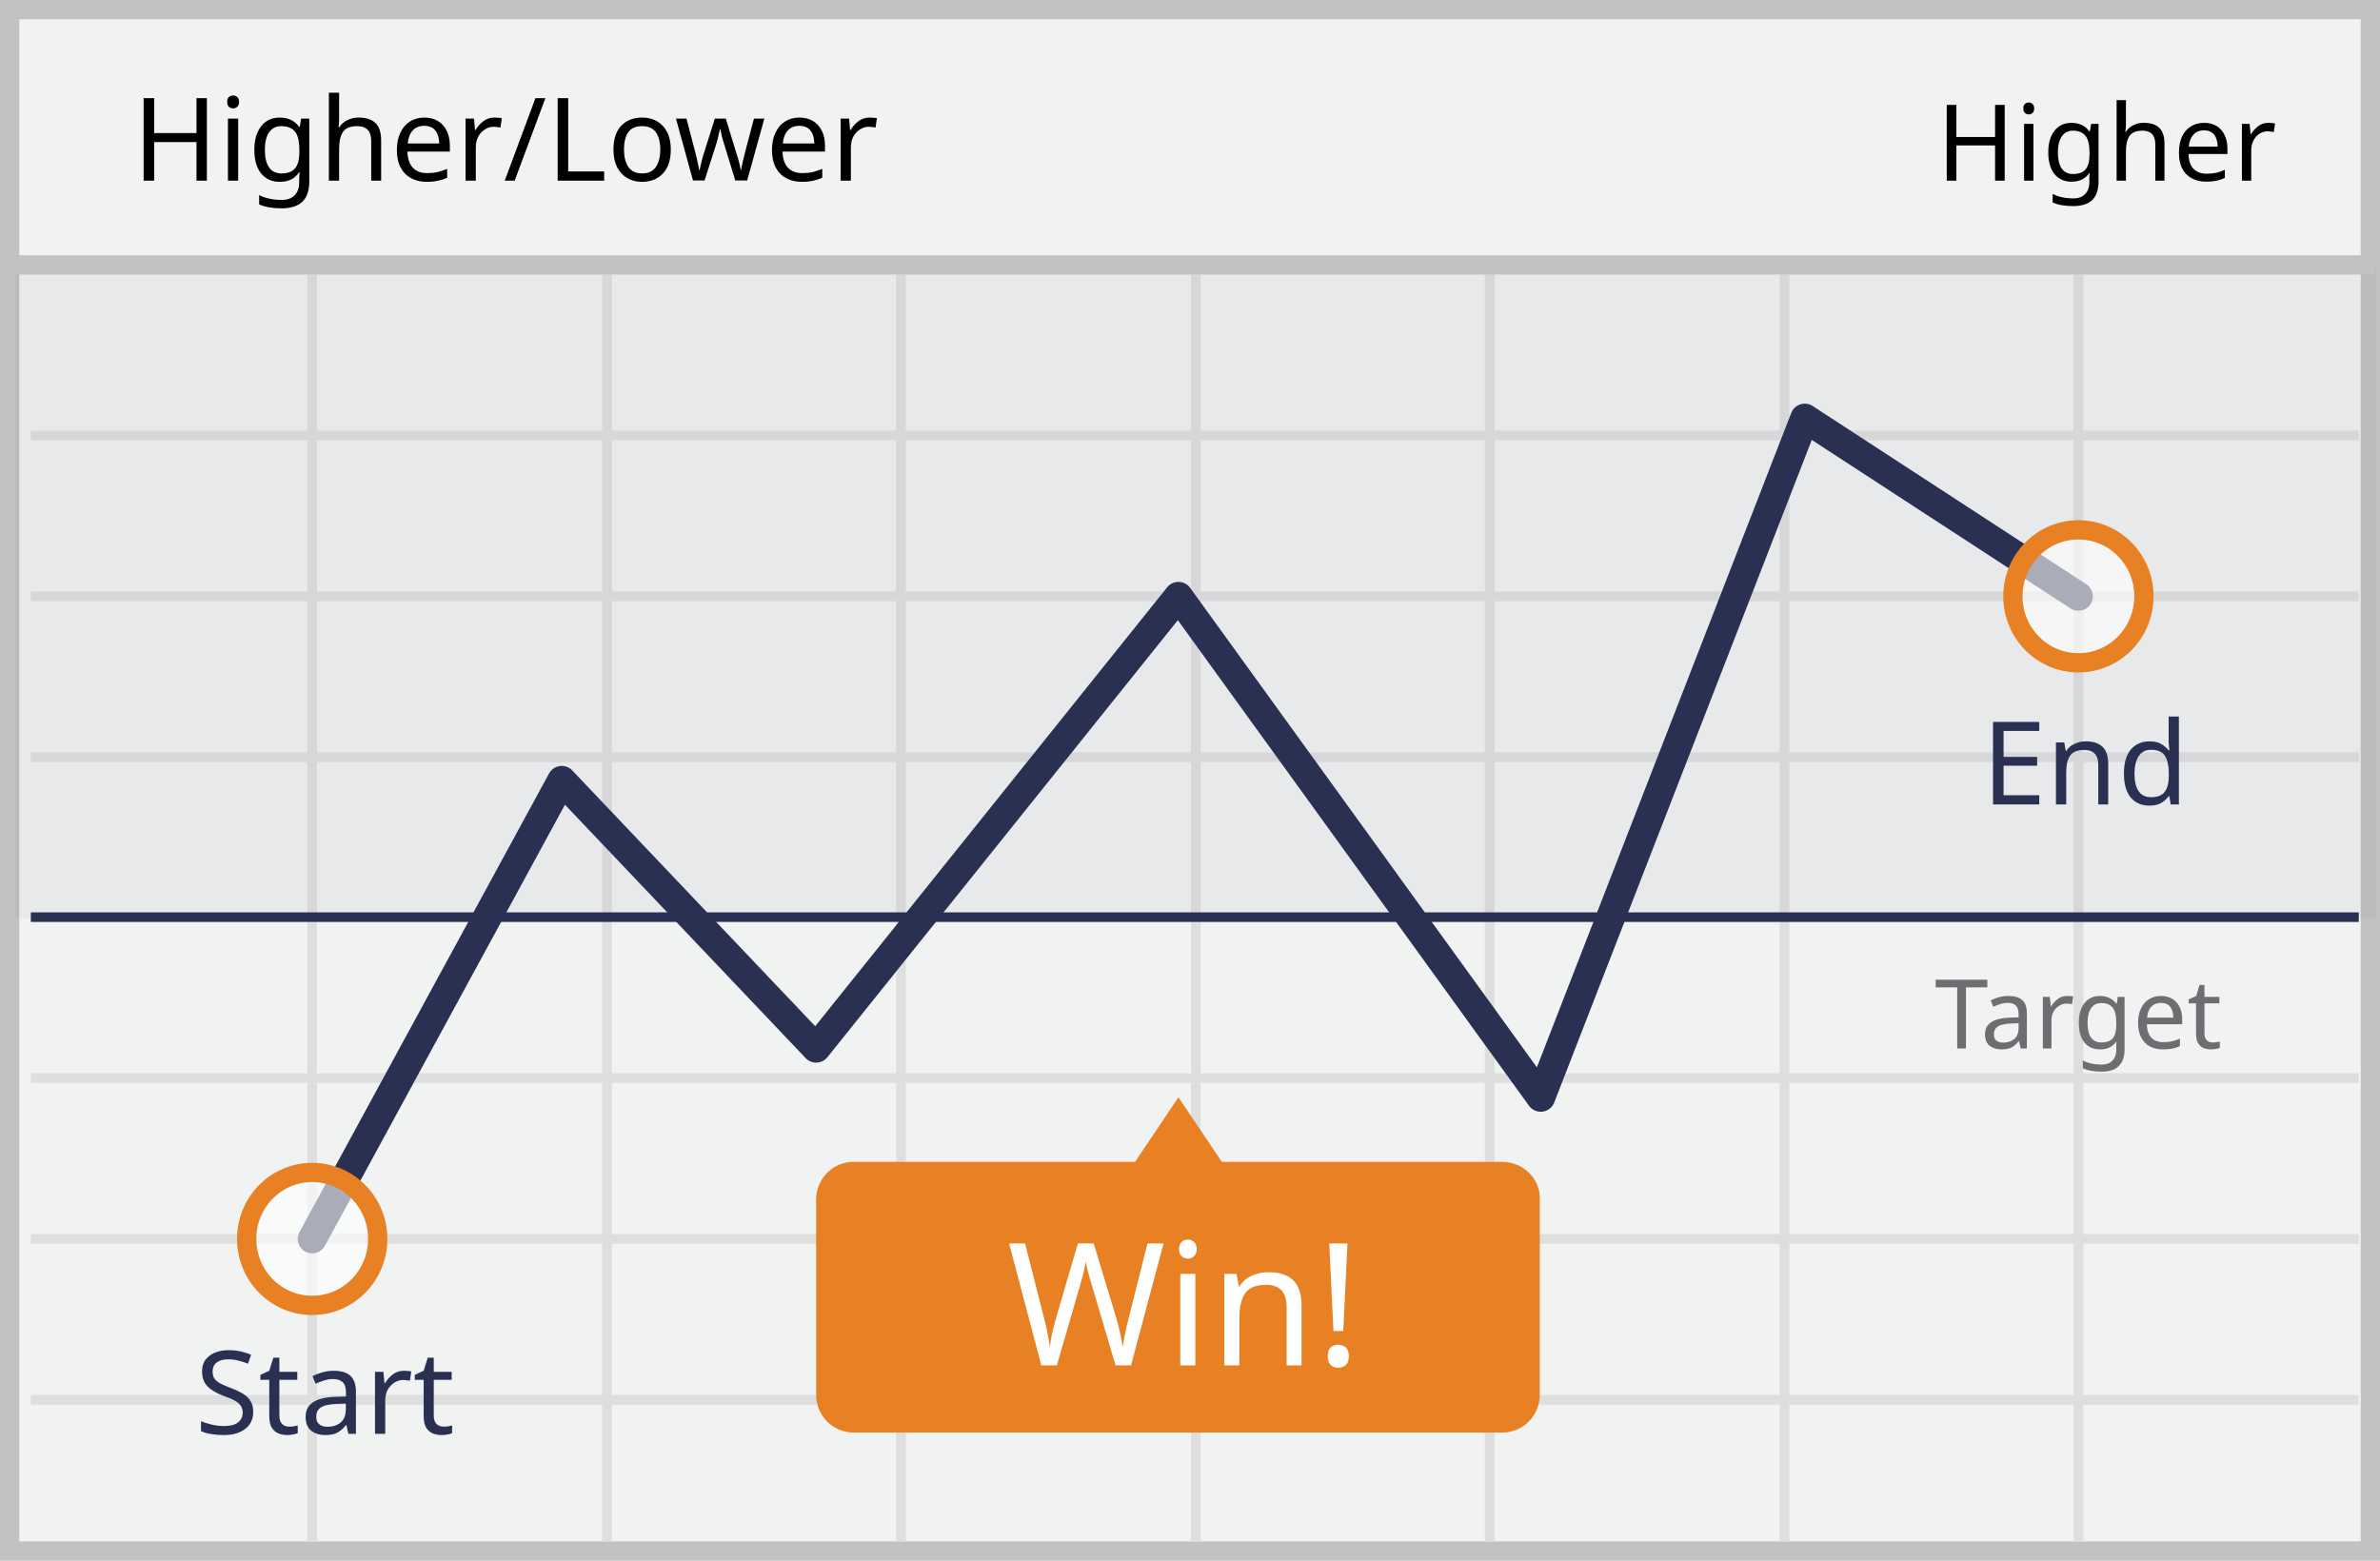
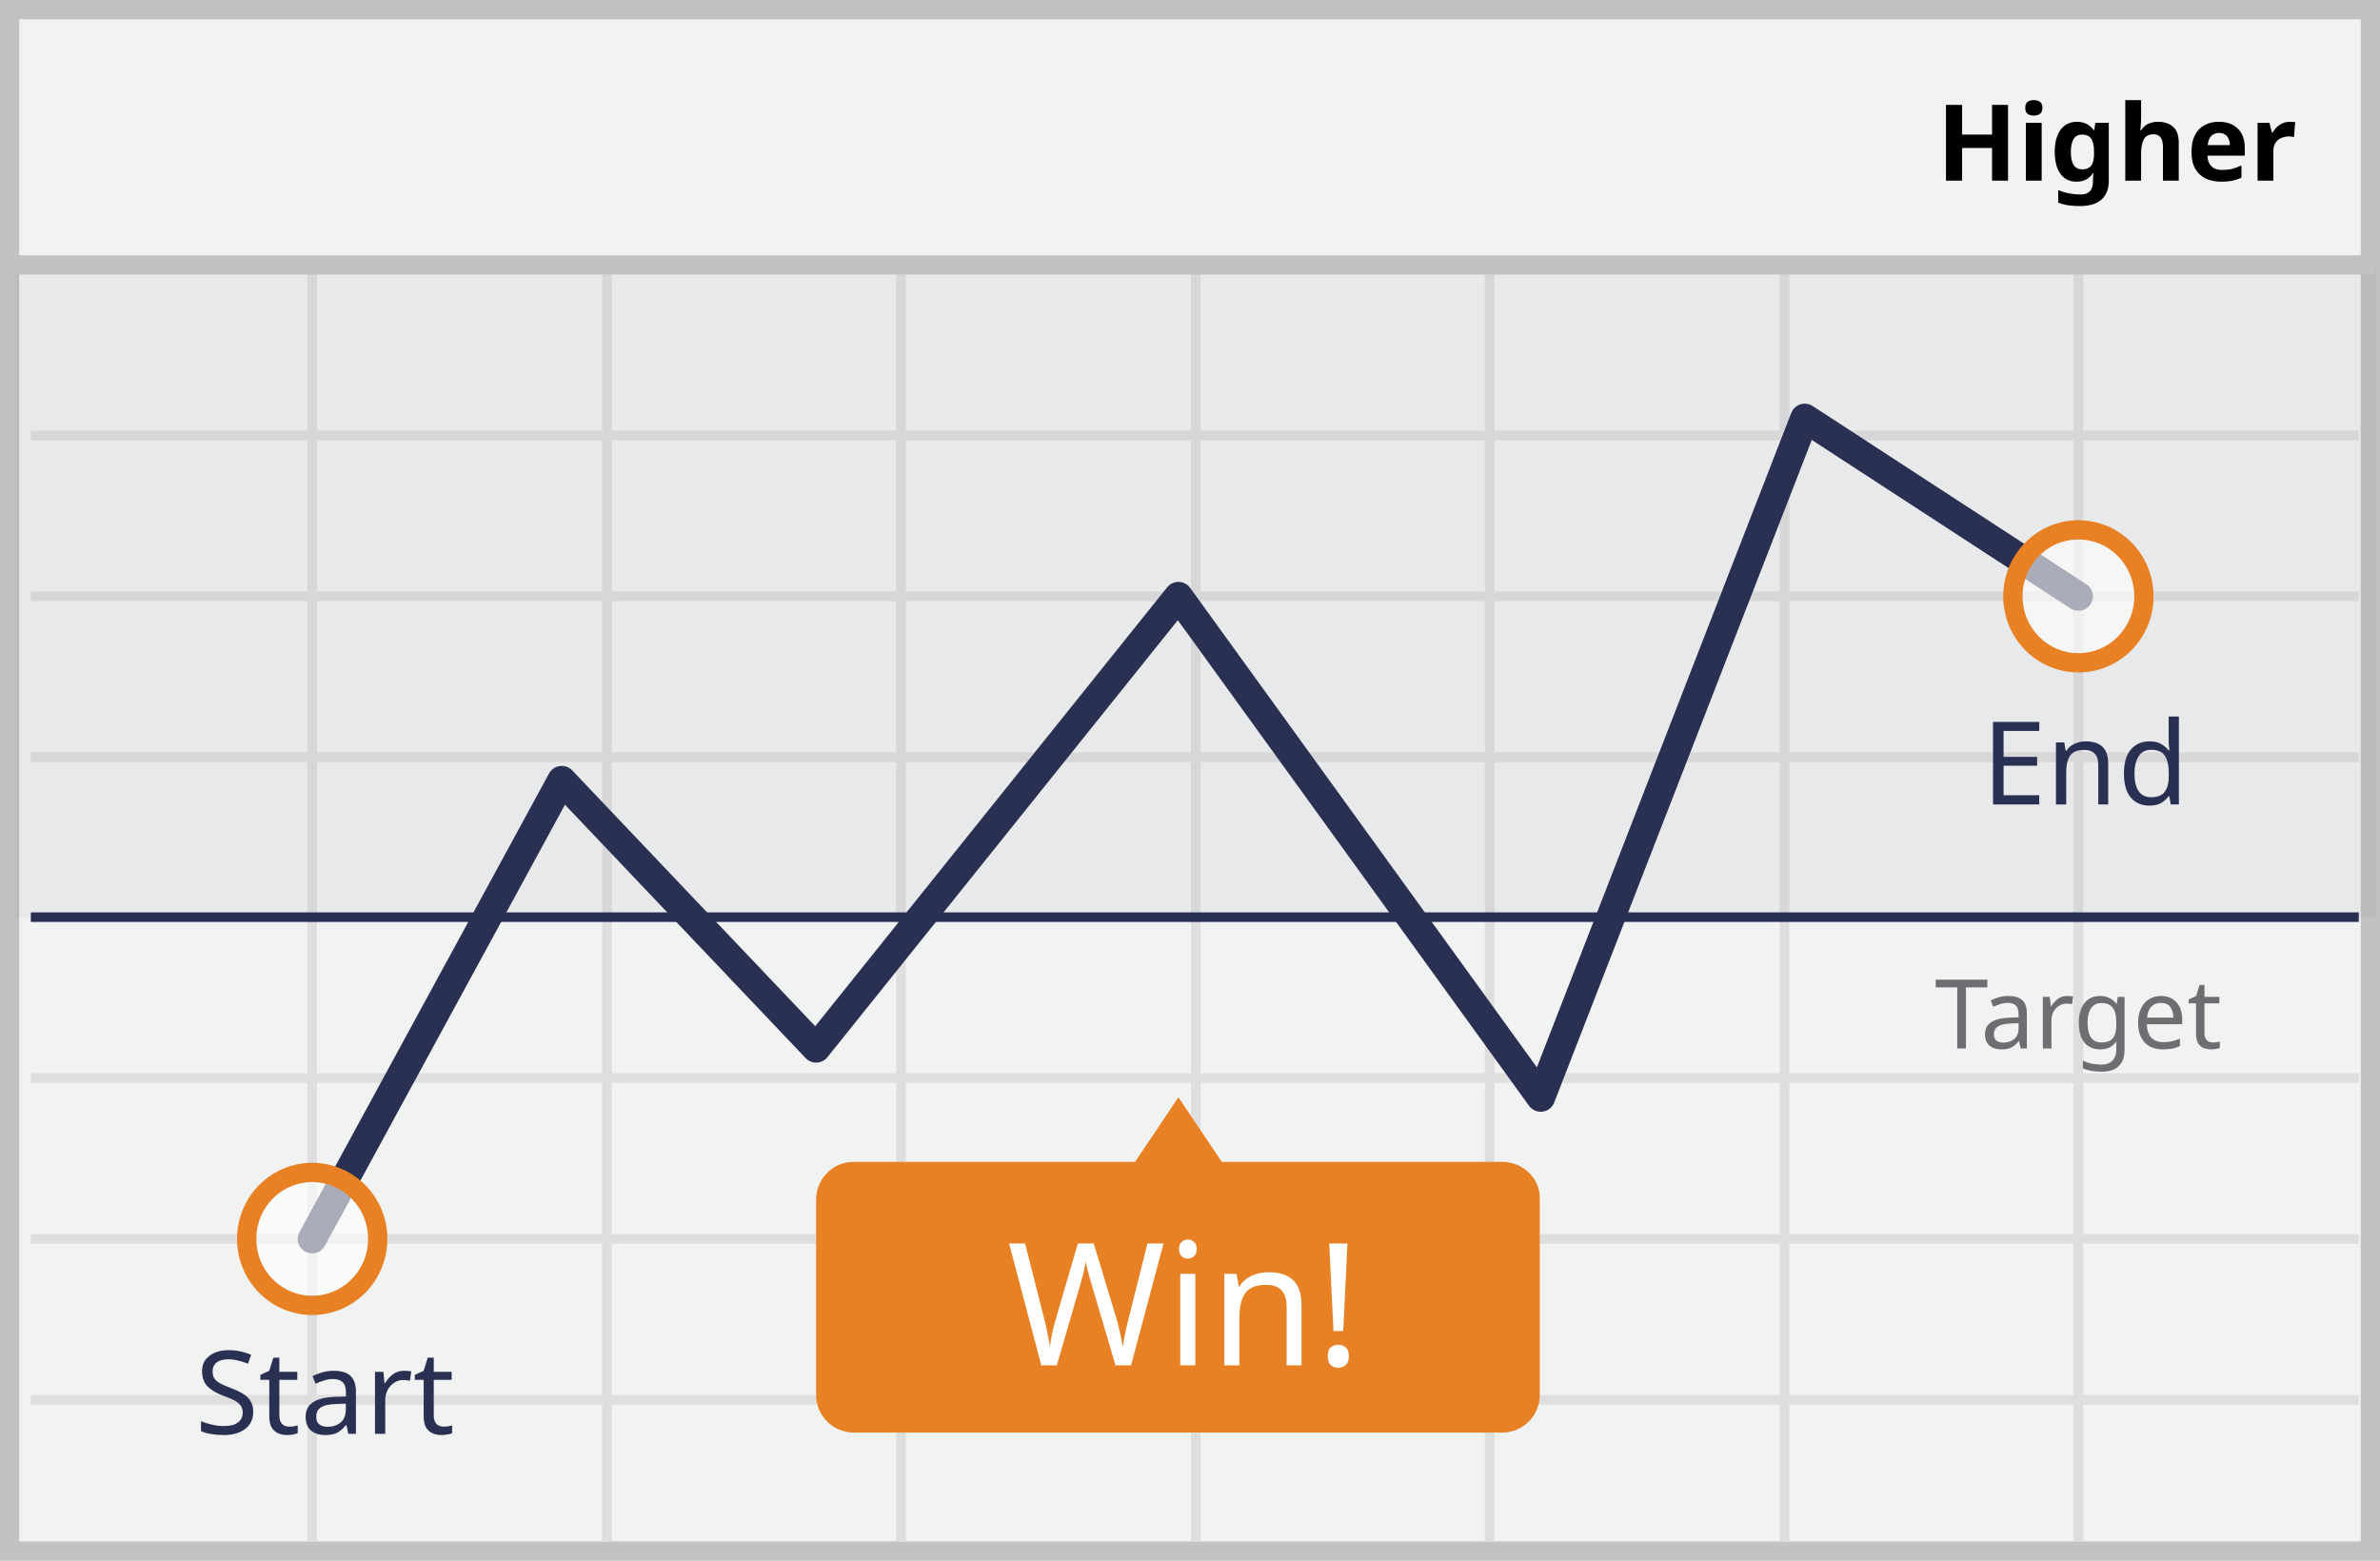
<svg xmlns="http://www.w3.org/2000/svg" version="1.1" id="Layer_1" x="0px" y="0px" viewBox="0 0 247 162" style="enable-background:new 0 0 247 162;" xml:space="preserve">
  <style type="text/css">
	.st0{fill:#F1F2F2;stroke:#C2C2C2;stroke-width:2;stroke-miterlimit:10;}
	.st1{fill:none;stroke:#DFDEDE;stroke-miterlimit:10;}
	.st2{fill:none;stroke:#2A3052;stroke-linejoin:round;stroke-miterlimit:10;}
	.st3{opacity:5.000000e-02;fill:#2A3052;}
	.st4{font-family:'Roboto-Bold';}
	.st5{font-size:12px;}
	.st6{font-family:'Roboto-Regular';}
- 	.st7{font-size:11px;}
+ 	.st7{font-size:11px; font-weight:bold;}
	.st8{fill:none;stroke:#2A3052;stroke-width:3;stroke-linecap:round;stroke-linejoin:round;stroke-miterlimit:10;}
	.st9{fill:#2A3052;}
	.st10{fill:#E88024;}
	.st11{fill:#6D6E71;}
	.st12{font-family:'Roboto-Italic';}
	.st13{font-size:10px;}
	.st14{fill:#FFFFFF;}
	.st15{font-size:17.723px;}
	.st16{opacity:0.6;}
	.st17{fill:none;stroke:#E88024;stroke-width:2;stroke-miterlimit:10;}
</style>
  <g>
    <rect x="1" y="1" class="st0" width="245" height="160" />
    <g>
      <line class="st1" x1="3.2" y1="45.2" x2="244.8" y2="45.2" />
      <line class="st1" x1="3.2" y1="61.9" x2="244.8" y2="61.9" />
      <line class="st1" x1="3.2" y1="78.6" x2="244.8" y2="78.6" />
      <line class="st1" x1="3.2" y1="111.9" x2="244.8" y2="111.9" />
      <line class="st1" x1="3.2" y1="128.6" x2="244.8" y2="128.6" />
      <line class="st1" x1="3.2" y1="145.3" x2="244.8" y2="145.3" />
      <line class="st1" x1="32.4" y1="28.5" x2="32.4" y2="160" />
      <line class="st1" x1="63" y1="28.5" x2="63" y2="160" />
      <line class="st1" x1="93.5" y1="28.5" x2="93.5" y2="160" />
      <line class="st1" x1="124.1" y1="28.5" x2="124.1" y2="160" />
      <line class="st1" x1="154.6" y1="28.5" x2="154.6" y2="160" />
      <line class="st1" x1="185.2" y1="28.5" x2="185.2" y2="160" />
      <line class="st1" x1="215.7" y1="28.5" x2="215.7" y2="160" />
      <line class="st2" x1="3.2" y1="95.2" x2="244.8" y2="95.2" />
    </g>
    <rect x="1.6" y="27.5" class="st3" width="245" height="67.8" />
    <line class="st0" x1="1.5" y1="27.5" x2="246.5" y2="27.5" />
-     <text transform="matrix(1 0 0 1 13.75 18.75)" class="st4 st5">Higher/Lower</text>
    <text transform="matrix(1 0 0 1 200.9738 18.75)" class="st6 st7">Higher</text>
    <polyline class="st8" points="32.4,128.6 58.3,81 84.7,108.8 122.3,61.9 159.9,113.9 187.3,43.4 215.7,61.9  " />
    <text transform="matrix(1 0 0 1 20.25 148.8337)" class="st9 st6 st5">Start</text>
    <text transform="matrix(1 0 0 1 205.6835 83.5)" class="st9 st6 st5">End</text>
    <path class="st10" d="M155.9,120.6h-29.1l-4.5-6.7l-4.5,6.7H88.6c-2.2,0-3.9,1.8-3.9,3.9v20.3c0,2.2,1.8,3.9,3.9,3.9h67.3   c2.2,0,3.9-1.8,3.9-3.9v-20.3C159.9,122.4,158.1,120.6,155.9,120.6z" />
    <g>
      <text transform="matrix(1 0 0 1 200.7959 108.8332)" class="st11 st12 st13">Target</text>
    </g>
    <g>
      <text transform="matrix(1 0 0 1 104.5065 141.7256)" class="st14 st4 st15">Win!</text>
    </g>
    <g>
      <g class="st16">
        <ellipse class="st14" cx="215.7" cy="61.9" rx="6.8" ry="6.9" />
      </g>
      <g>
        <ellipse class="st17" cx="215.7" cy="61.9" rx="6.8" ry="6.9" />
      </g>
    </g>
    <g>
      <g class="st16">
        <ellipse class="st14" cx="32.4" cy="128.6" rx="6.8" ry="6.9" />
      </g>
      <g>
        <ellipse class="st17" cx="32.4" cy="128.6" rx="6.8" ry="6.9" />
      </g>
    </g>
  </g>
</svg>
